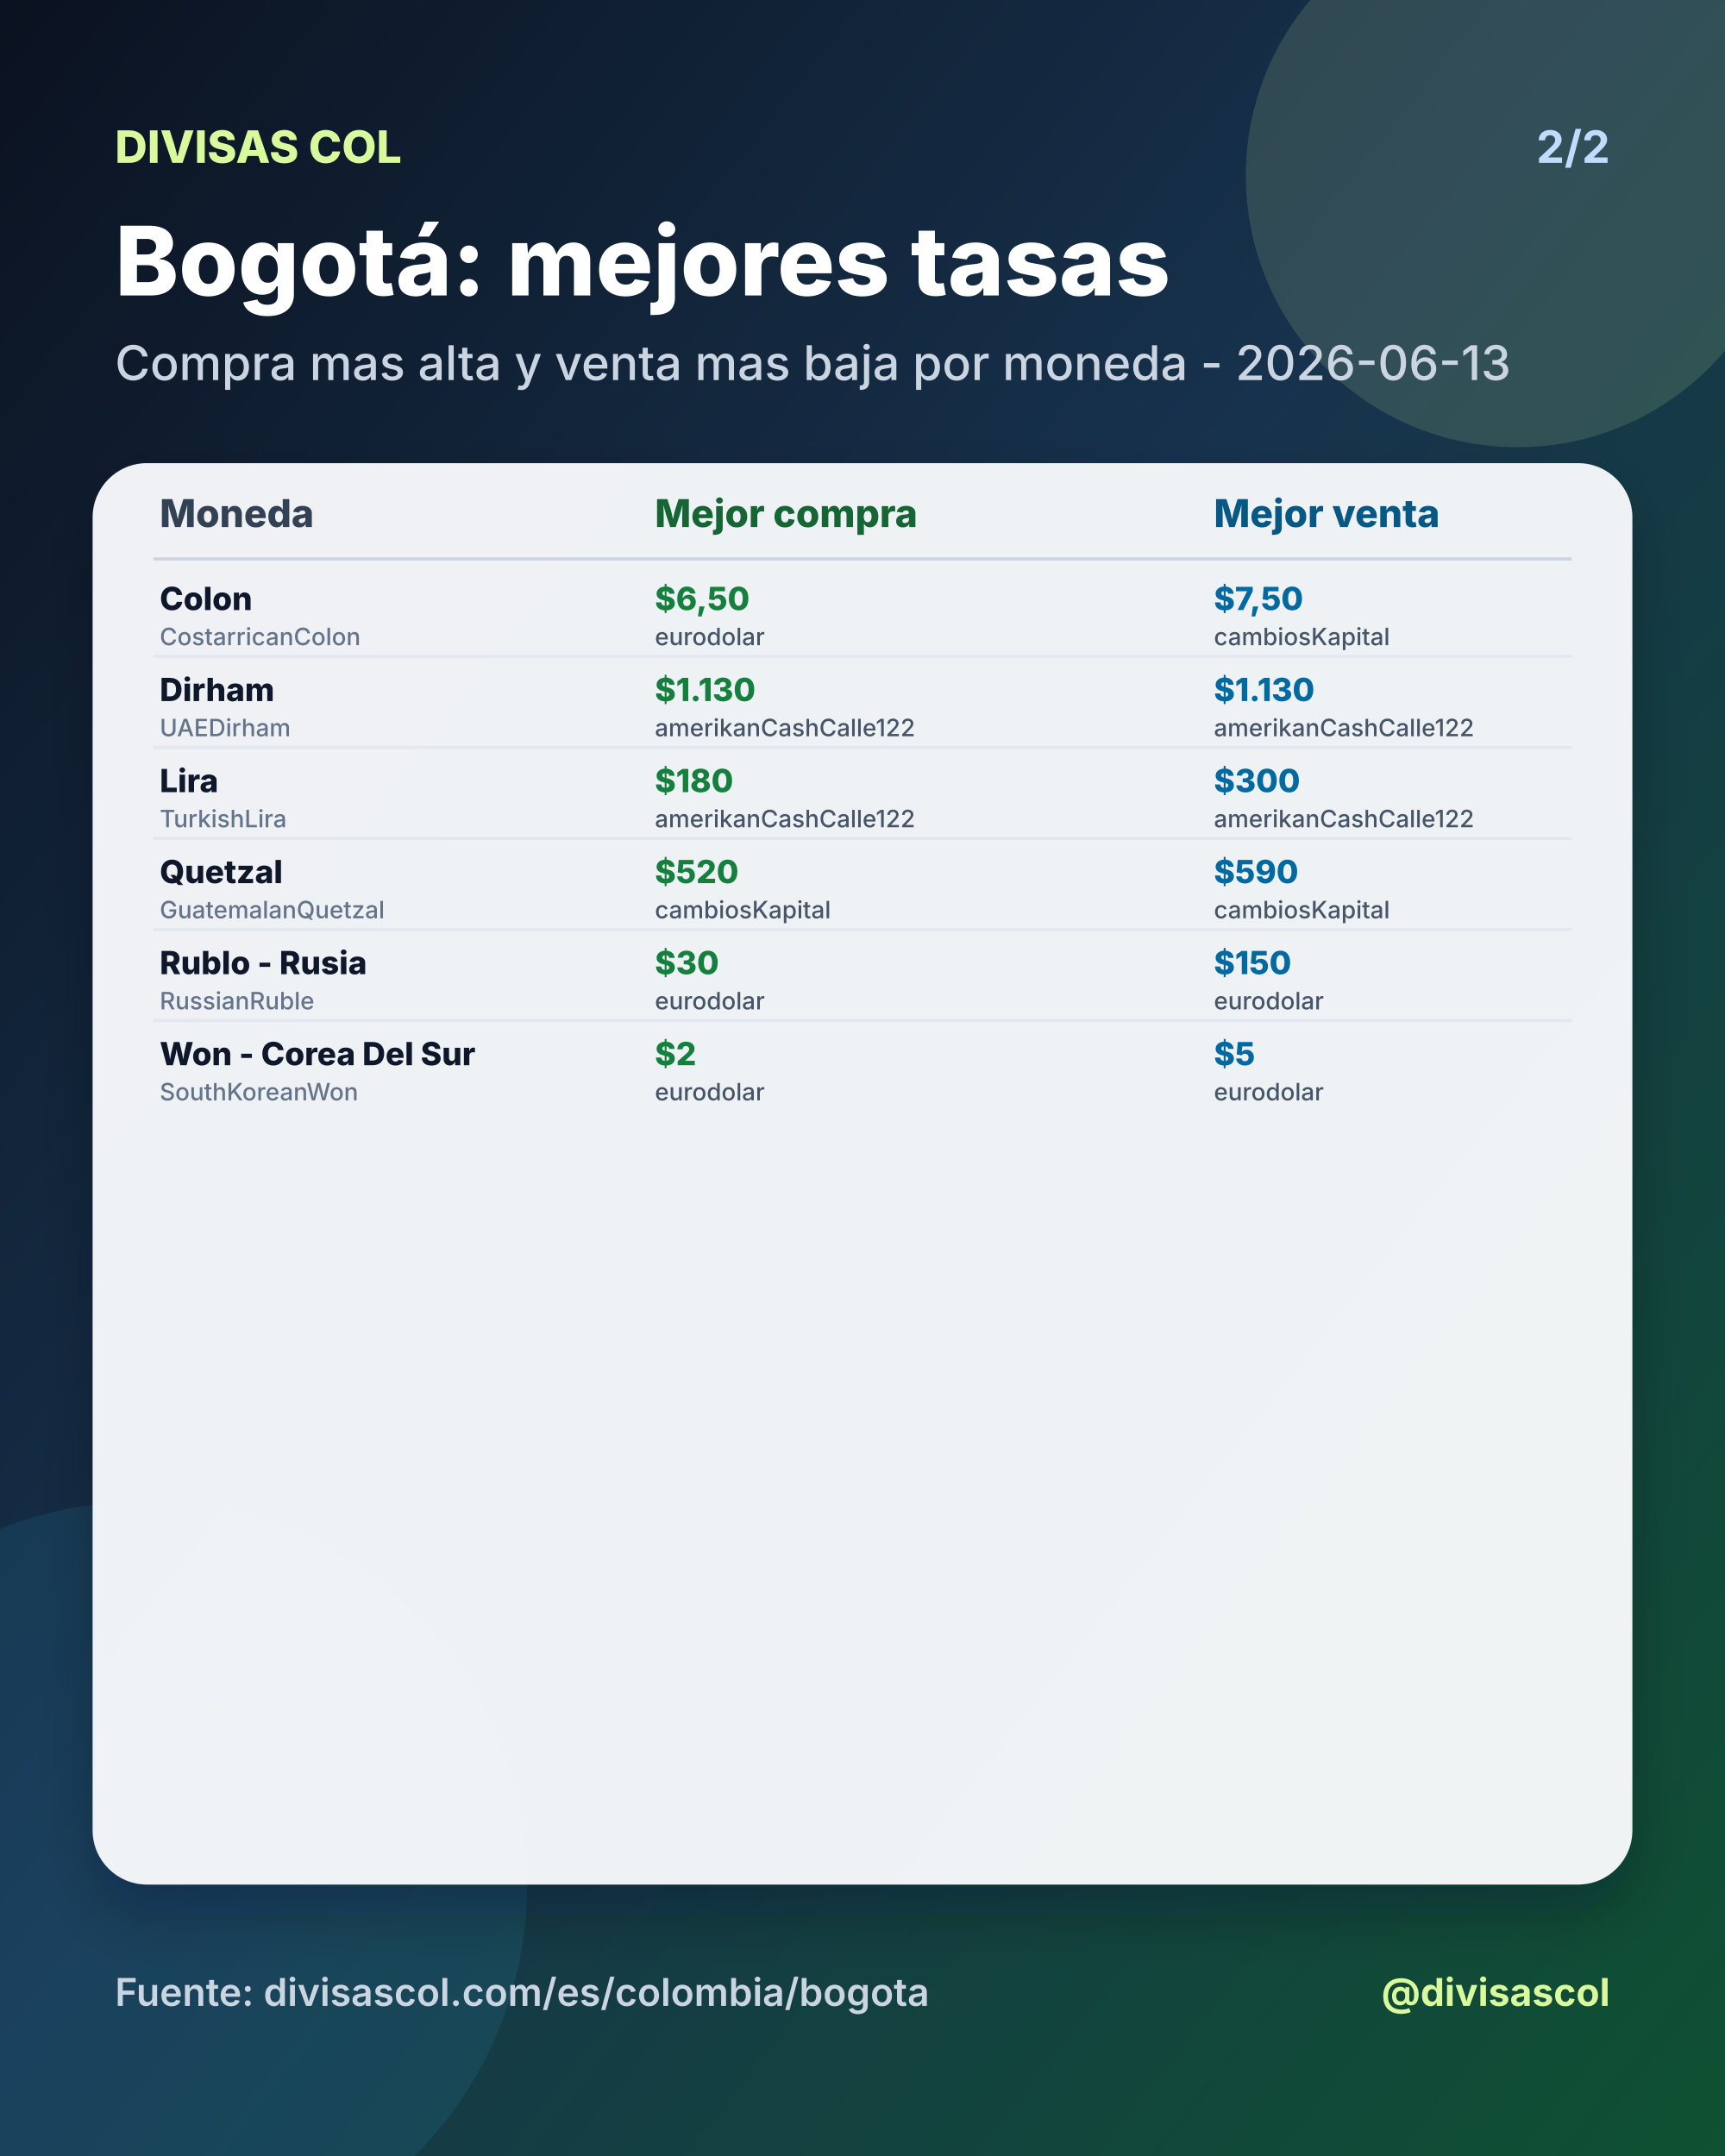
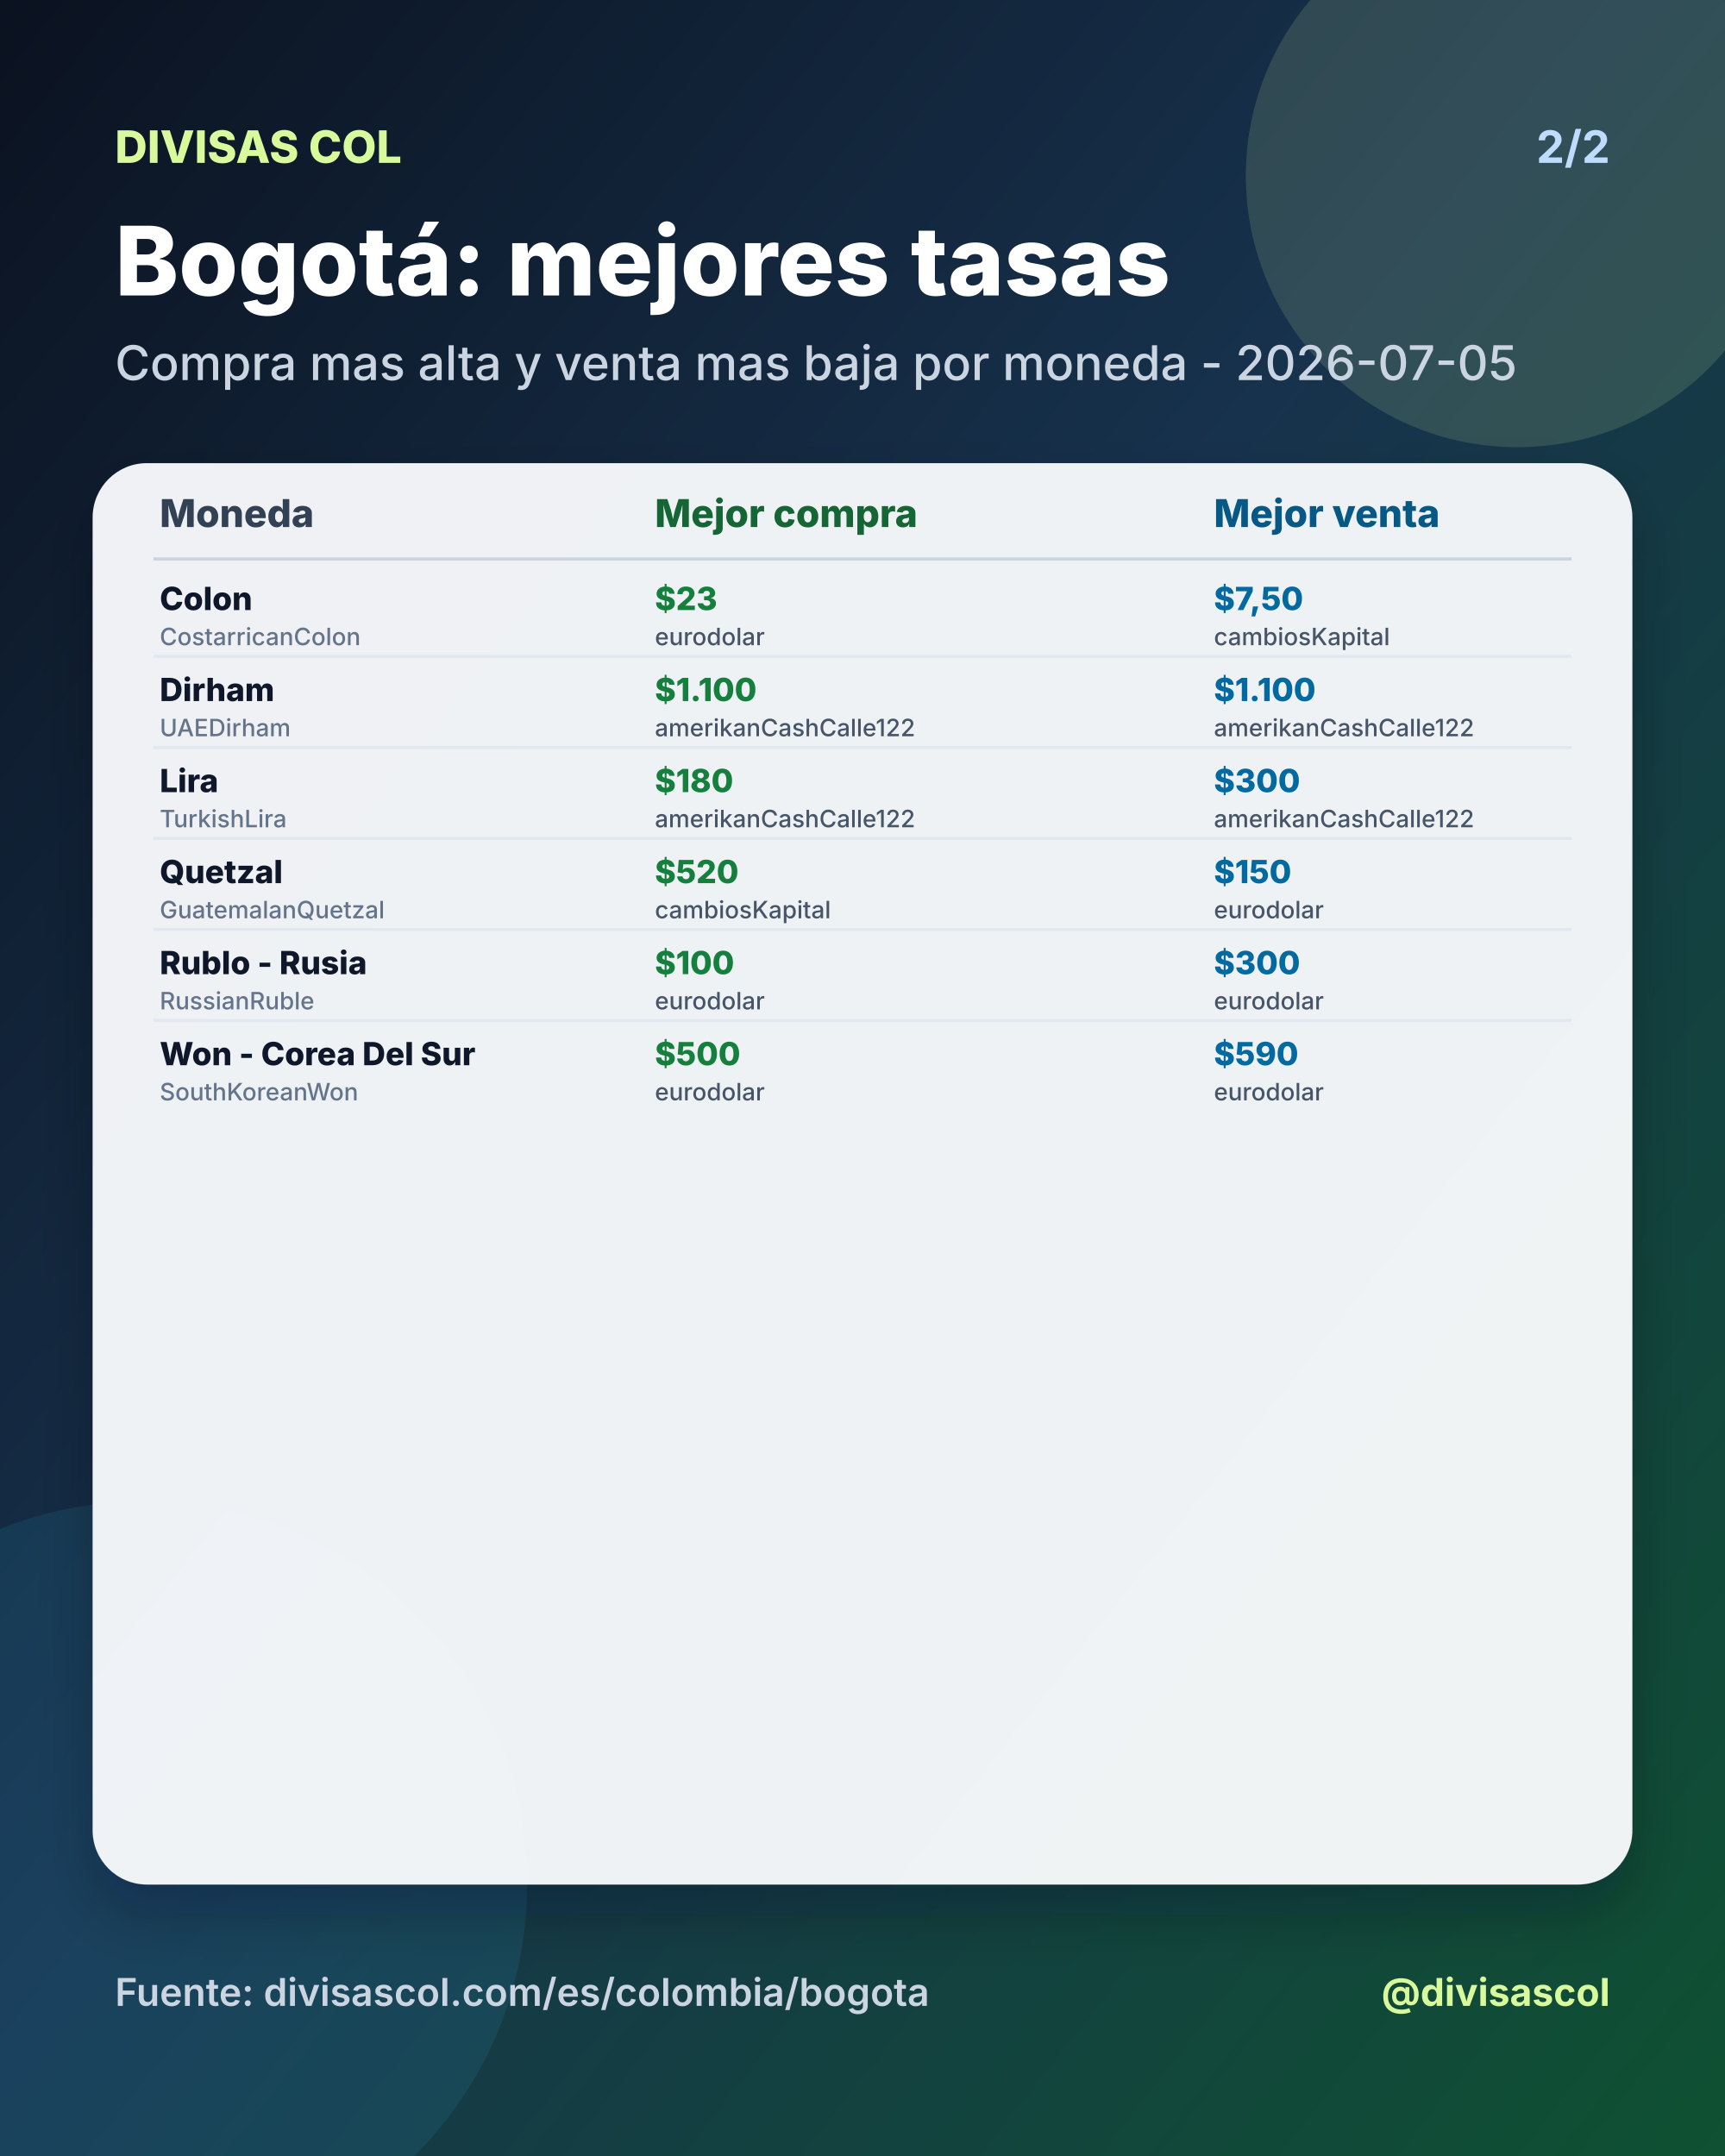
<svg xmlns="http://www.w3.org/2000/svg" width="1080" height="1350" viewBox="0 0 1080 1350">
  <defs>
    <linearGradient id="bg" x1="0" y1="0" x2="1" y2="1">
      <stop offset="0%" stop-color="#0b1220" />
      <stop offset="46%" stop-color="#17324d" />
      <stop offset="100%" stop-color="#0f5132" />
    </linearGradient>
    <filter id="shadow" x="-20%" y="-20%" width="140%" height="140%">
      <feDropShadow dx="0" dy="18" stdDeviation="18" flood-color="#020617" flood-opacity="0.28" />
    </filter>
  </defs>
  <rect width="1080" height="1350" fill="url(#bg)" />
  <circle cx="950" cy="110" r="170" fill="#d9f99d" opacity="0.14" />
  <circle cx="90" cy="1180" r="240" fill="#38bdf8" opacity="0.10" />
  <text x="72" y="102" fill="#d9f99d" font-size="28" font-family="Inter, Arial, sans-serif" font-weight="800" text-anchor="start">DIVISAS COL</text>
  <text x="1008" y="102" fill="#bfdbfe" font-size="28" font-family="Inter, Arial, sans-serif" font-weight="700" text-anchor="end">2/2</text>
  <text x="72" y="185" fill="#ffffff" font-size="60" font-family="Inter, Arial, sans-serif" font-weight="800" text-anchor="start">Bogotá: mejores tasas</text>
-   <text x="72" y="238" fill="#cbd5e1" font-size="30" font-family="Inter, Arial, sans-serif" font-weight="500" text-anchor="start">Compra mas alta y venta mas baja por moneda - 2026-06-13</text>
+   <text x="72" y="238" fill="#cbd5e1" font-size="30" font-family="Inter, Arial, sans-serif" font-weight="500" text-anchor="start">Compra mas alta y venta mas baja por moneda - 2026-07-05</text>
  <rect x="58" y="290" width="964" height="890" rx="34" fill="#f8fafc" opacity="0.96" filter="url(#shadow)" />
  <text x="100" y="330" fill="#334155" font-size="24" font-family="Inter, Arial, sans-serif" font-weight="800" text-anchor="start">Moneda</text>
  <text x="410" y="330" fill="#166534" font-size="24" font-family="Inter, Arial, sans-serif" font-weight="800" text-anchor="start">Mejor compra</text>
  <text x="760" y="330" fill="#075985" font-size="24" font-family="Inter, Arial, sans-serif" font-weight="800" text-anchor="start">Mejor venta</text>
  <line x1="96" y1="350" x2="984" y2="350" stroke="#cbd5e1" stroke-width="2" />
  <text x="100" y="382" fill="#0f172a" font-size="20" font-family="Inter, Arial, sans-serif" font-weight="800" text-anchor="start">Colon</text>
  <text x="100" y="404" fill="#64748b" font-size="15" font-family="Inter, Arial, sans-serif" font-weight="500" text-anchor="start">CostarricanColon</text>
-   <text x="410" y="382" fill="#15803d" font-size="20" font-family="Inter, Arial, sans-serif" font-weight="800" text-anchor="start">$6,50</text>
+   <text x="410" y="382" fill="#15803d" font-size="20" font-family="Inter, Arial, sans-serif" font-weight="800" text-anchor="start">$23</text>
  <text x="410" y="404" fill="#475569" font-size="15" font-family="Inter, Arial, sans-serif" font-weight="500" text-anchor="start">eurodolar</text>
  <text x="760" y="382" fill="#0369a1" font-size="20" font-family="Inter, Arial, sans-serif" font-weight="800" text-anchor="start">$7,50</text>
  <text x="760" y="404" fill="#475569" font-size="15" font-family="Inter, Arial, sans-serif" font-weight="500" text-anchor="start">cambiosKapital</text>
  <line x1="96" y1="411" x2="984" y2="411" stroke="#e2e8f0" stroke-width="2" />
  <text x="100" y="439" fill="#0f172a" font-size="20" font-family="Inter, Arial, sans-serif" font-weight="800" text-anchor="start">Dirham</text>
  <text x="100" y="461" fill="#64748b" font-size="15" font-family="Inter, Arial, sans-serif" font-weight="500" text-anchor="start">UAEDirham</text>
-   <text x="410" y="439" fill="#15803d" font-size="20" font-family="Inter, Arial, sans-serif" font-weight="800" text-anchor="start">$1.130</text>
+   <text x="410" y="439" fill="#15803d" font-size="20" font-family="Inter, Arial, sans-serif" font-weight="800" text-anchor="start">$1.100</text>
  <text x="410" y="461" fill="#475569" font-size="15" font-family="Inter, Arial, sans-serif" font-weight="500" text-anchor="start">amerikanCashCalle122</text>
-   <text x="760" y="439" fill="#0369a1" font-size="20" font-family="Inter, Arial, sans-serif" font-weight="800" text-anchor="start">$1.130</text>
+   <text x="760" y="439" fill="#0369a1" font-size="20" font-family="Inter, Arial, sans-serif" font-weight="800" text-anchor="start">$1.100</text>
  <text x="760" y="461" fill="#475569" font-size="15" font-family="Inter, Arial, sans-serif" font-weight="500" text-anchor="start">amerikanCashCalle122</text>
  <line x1="96" y1="468" x2="984" y2="468" stroke="#e2e8f0" stroke-width="2" />
  <text x="100" y="496" fill="#0f172a" font-size="20" font-family="Inter, Arial, sans-serif" font-weight="800" text-anchor="start">Lira</text>
  <text x="100" y="518" fill="#64748b" font-size="15" font-family="Inter, Arial, sans-serif" font-weight="500" text-anchor="start">TurkishLira</text>
  <text x="410" y="496" fill="#15803d" font-size="20" font-family="Inter, Arial, sans-serif" font-weight="800" text-anchor="start">$180</text>
  <text x="410" y="518" fill="#475569" font-size="15" font-family="Inter, Arial, sans-serif" font-weight="500" text-anchor="start">amerikanCashCalle122</text>
  <text x="760" y="496" fill="#0369a1" font-size="20" font-family="Inter, Arial, sans-serif" font-weight="800" text-anchor="start">$300</text>
  <text x="760" y="518" fill="#475569" font-size="15" font-family="Inter, Arial, sans-serif" font-weight="500" text-anchor="start">amerikanCashCalle122</text>
  <line x1="96" y1="525" x2="984" y2="525" stroke="#e2e8f0" stroke-width="2" />
  <text x="100" y="553" fill="#0f172a" font-size="20" font-family="Inter, Arial, sans-serif" font-weight="800" text-anchor="start">Quetzal</text>
  <text x="100" y="575" fill="#64748b" font-size="15" font-family="Inter, Arial, sans-serif" font-weight="500" text-anchor="start">GuatemalanQuetzal</text>
  <text x="410" y="553" fill="#15803d" font-size="20" font-family="Inter, Arial, sans-serif" font-weight="800" text-anchor="start">$520</text>
  <text x="410" y="575" fill="#475569" font-size="15" font-family="Inter, Arial, sans-serif" font-weight="500" text-anchor="start">cambiosKapital</text>
-   <text x="760" y="553" fill="#0369a1" font-size="20" font-family="Inter, Arial, sans-serif" font-weight="800" text-anchor="start">$590</text>
-   <text x="760" y="575" fill="#475569" font-size="15" font-family="Inter, Arial, sans-serif" font-weight="500" text-anchor="start">cambiosKapital</text>
+   <text x="760" y="553" fill="#0369a1" font-size="20" font-family="Inter, Arial, sans-serif" font-weight="800" text-anchor="start">$150</text>
+   <text x="760" y="575" fill="#475569" font-size="15" font-family="Inter, Arial, sans-serif" font-weight="500" text-anchor="start">eurodolar</text>
  <line x1="96" y1="582" x2="984" y2="582" stroke="#e2e8f0" stroke-width="2" />
  <text x="100" y="610" fill="#0f172a" font-size="20" font-family="Inter, Arial, sans-serif" font-weight="800" text-anchor="start">Rublo - Rusia</text>
  <text x="100" y="632" fill="#64748b" font-size="15" font-family="Inter, Arial, sans-serif" font-weight="500" text-anchor="start">RussianRuble</text>
-   <text x="410" y="610" fill="#15803d" font-size="20" font-family="Inter, Arial, sans-serif" font-weight="800" text-anchor="start">$30</text>
+   <text x="410" y="610" fill="#15803d" font-size="20" font-family="Inter, Arial, sans-serif" font-weight="800" text-anchor="start">$100</text>
  <text x="410" y="632" fill="#475569" font-size="15" font-family="Inter, Arial, sans-serif" font-weight="500" text-anchor="start">eurodolar</text>
-   <text x="760" y="610" fill="#0369a1" font-size="20" font-family="Inter, Arial, sans-serif" font-weight="800" text-anchor="start">$150</text>
+   <text x="760" y="610" fill="#0369a1" font-size="20" font-family="Inter, Arial, sans-serif" font-weight="800" text-anchor="start">$300</text>
  <text x="760" y="632" fill="#475569" font-size="15" font-family="Inter, Arial, sans-serif" font-weight="500" text-anchor="start">eurodolar</text>
  <line x1="96" y1="639" x2="984" y2="639" stroke="#e2e8f0" stroke-width="2" />
  <text x="100" y="667" fill="#0f172a" font-size="20" font-family="Inter, Arial, sans-serif" font-weight="800" text-anchor="start">Won - Corea Del Sur</text>
  <text x="100" y="689" fill="#64748b" font-size="15" font-family="Inter, Arial, sans-serif" font-weight="500" text-anchor="start">SouthKoreanWon</text>
-   <text x="410" y="667" fill="#15803d" font-size="20" font-family="Inter, Arial, sans-serif" font-weight="800" text-anchor="start">$2</text>
+   <text x="410" y="667" fill="#15803d" font-size="20" font-family="Inter, Arial, sans-serif" font-weight="800" text-anchor="start">$500</text>
  <text x="410" y="689" fill="#475569" font-size="15" font-family="Inter, Arial, sans-serif" font-weight="500" text-anchor="start">eurodolar</text>
-   <text x="760" y="667" fill="#0369a1" font-size="20" font-family="Inter, Arial, sans-serif" font-weight="800" text-anchor="start">$5</text>
+   <text x="760" y="667" fill="#0369a1" font-size="20" font-family="Inter, Arial, sans-serif" font-weight="800" text-anchor="start">$590</text>
  <text x="760" y="689" fill="#475569" font-size="15" font-family="Inter, Arial, sans-serif" font-weight="500" text-anchor="start">eurodolar</text>
  <text x="72" y="1256" fill="#cbd5e1" font-size="24" font-family="Inter, Arial, sans-serif" font-weight="600" text-anchor="start">Fuente: divisascol.com/es/colombia/bogota</text>
  <text x="1008" y="1256" fill="#d9f99d" font-size="24" font-family="Inter, Arial, sans-serif" font-weight="700" text-anchor="end">@divisascol</text>
</svg>
